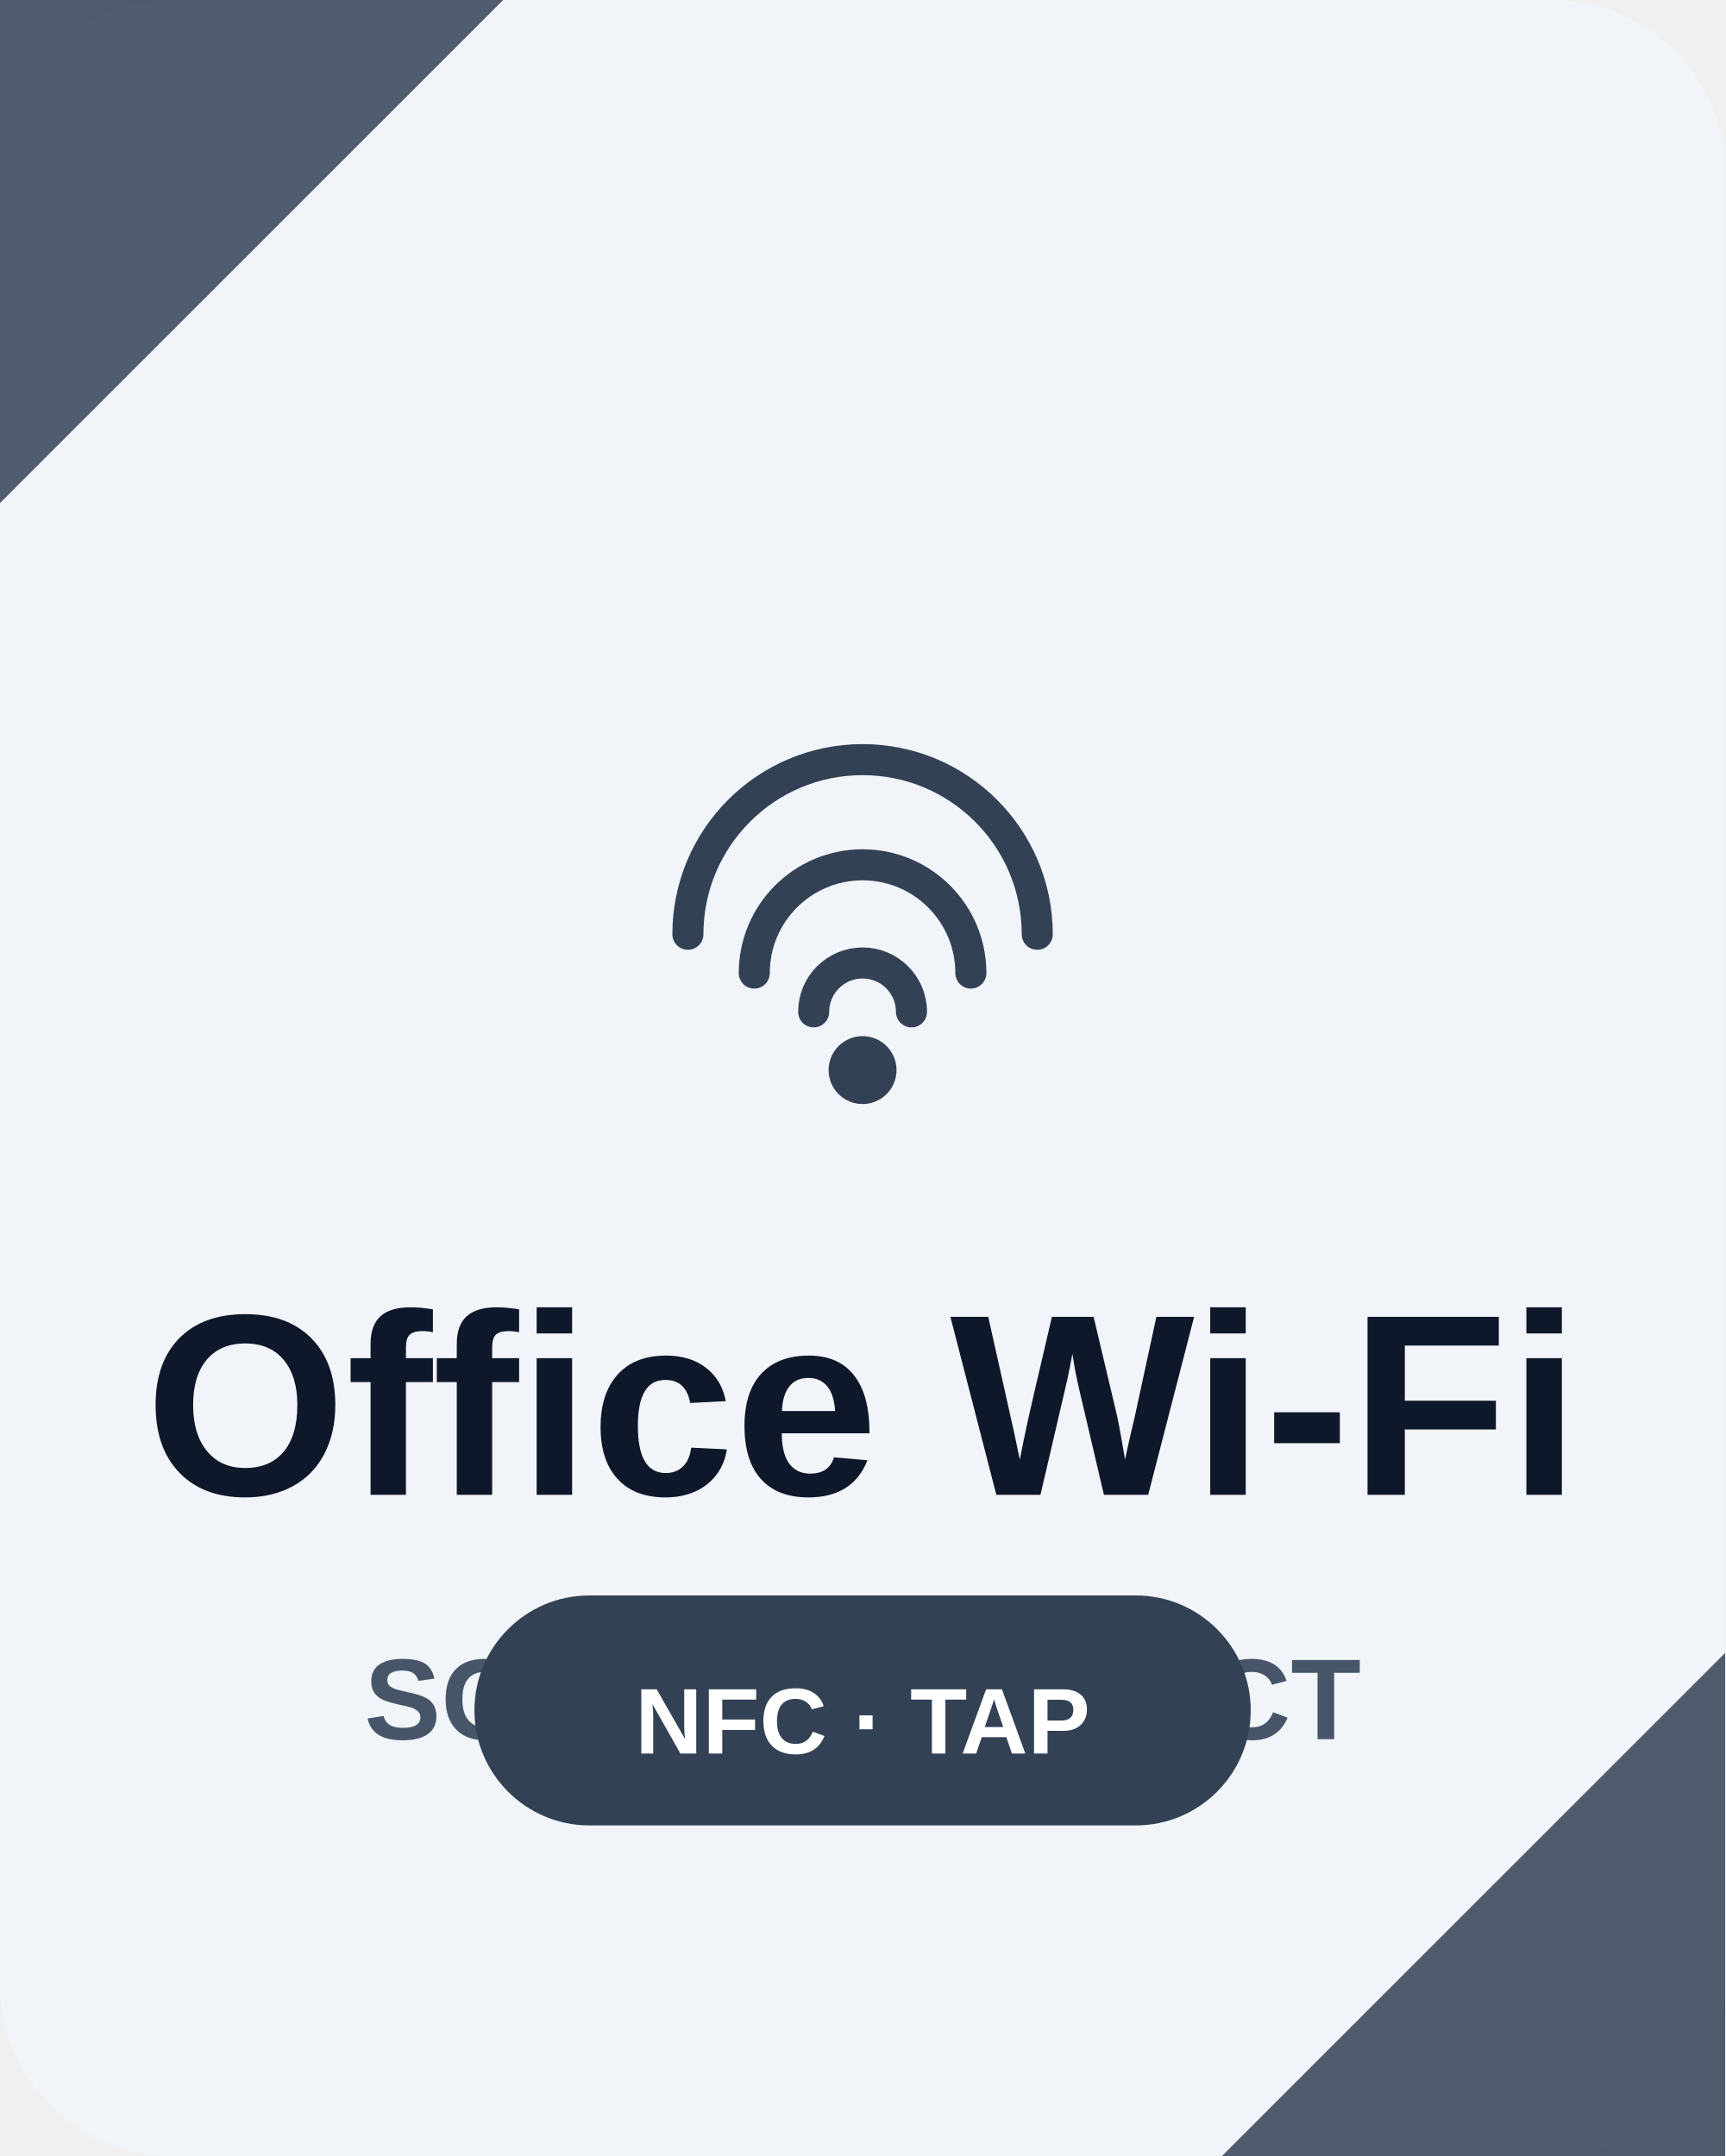
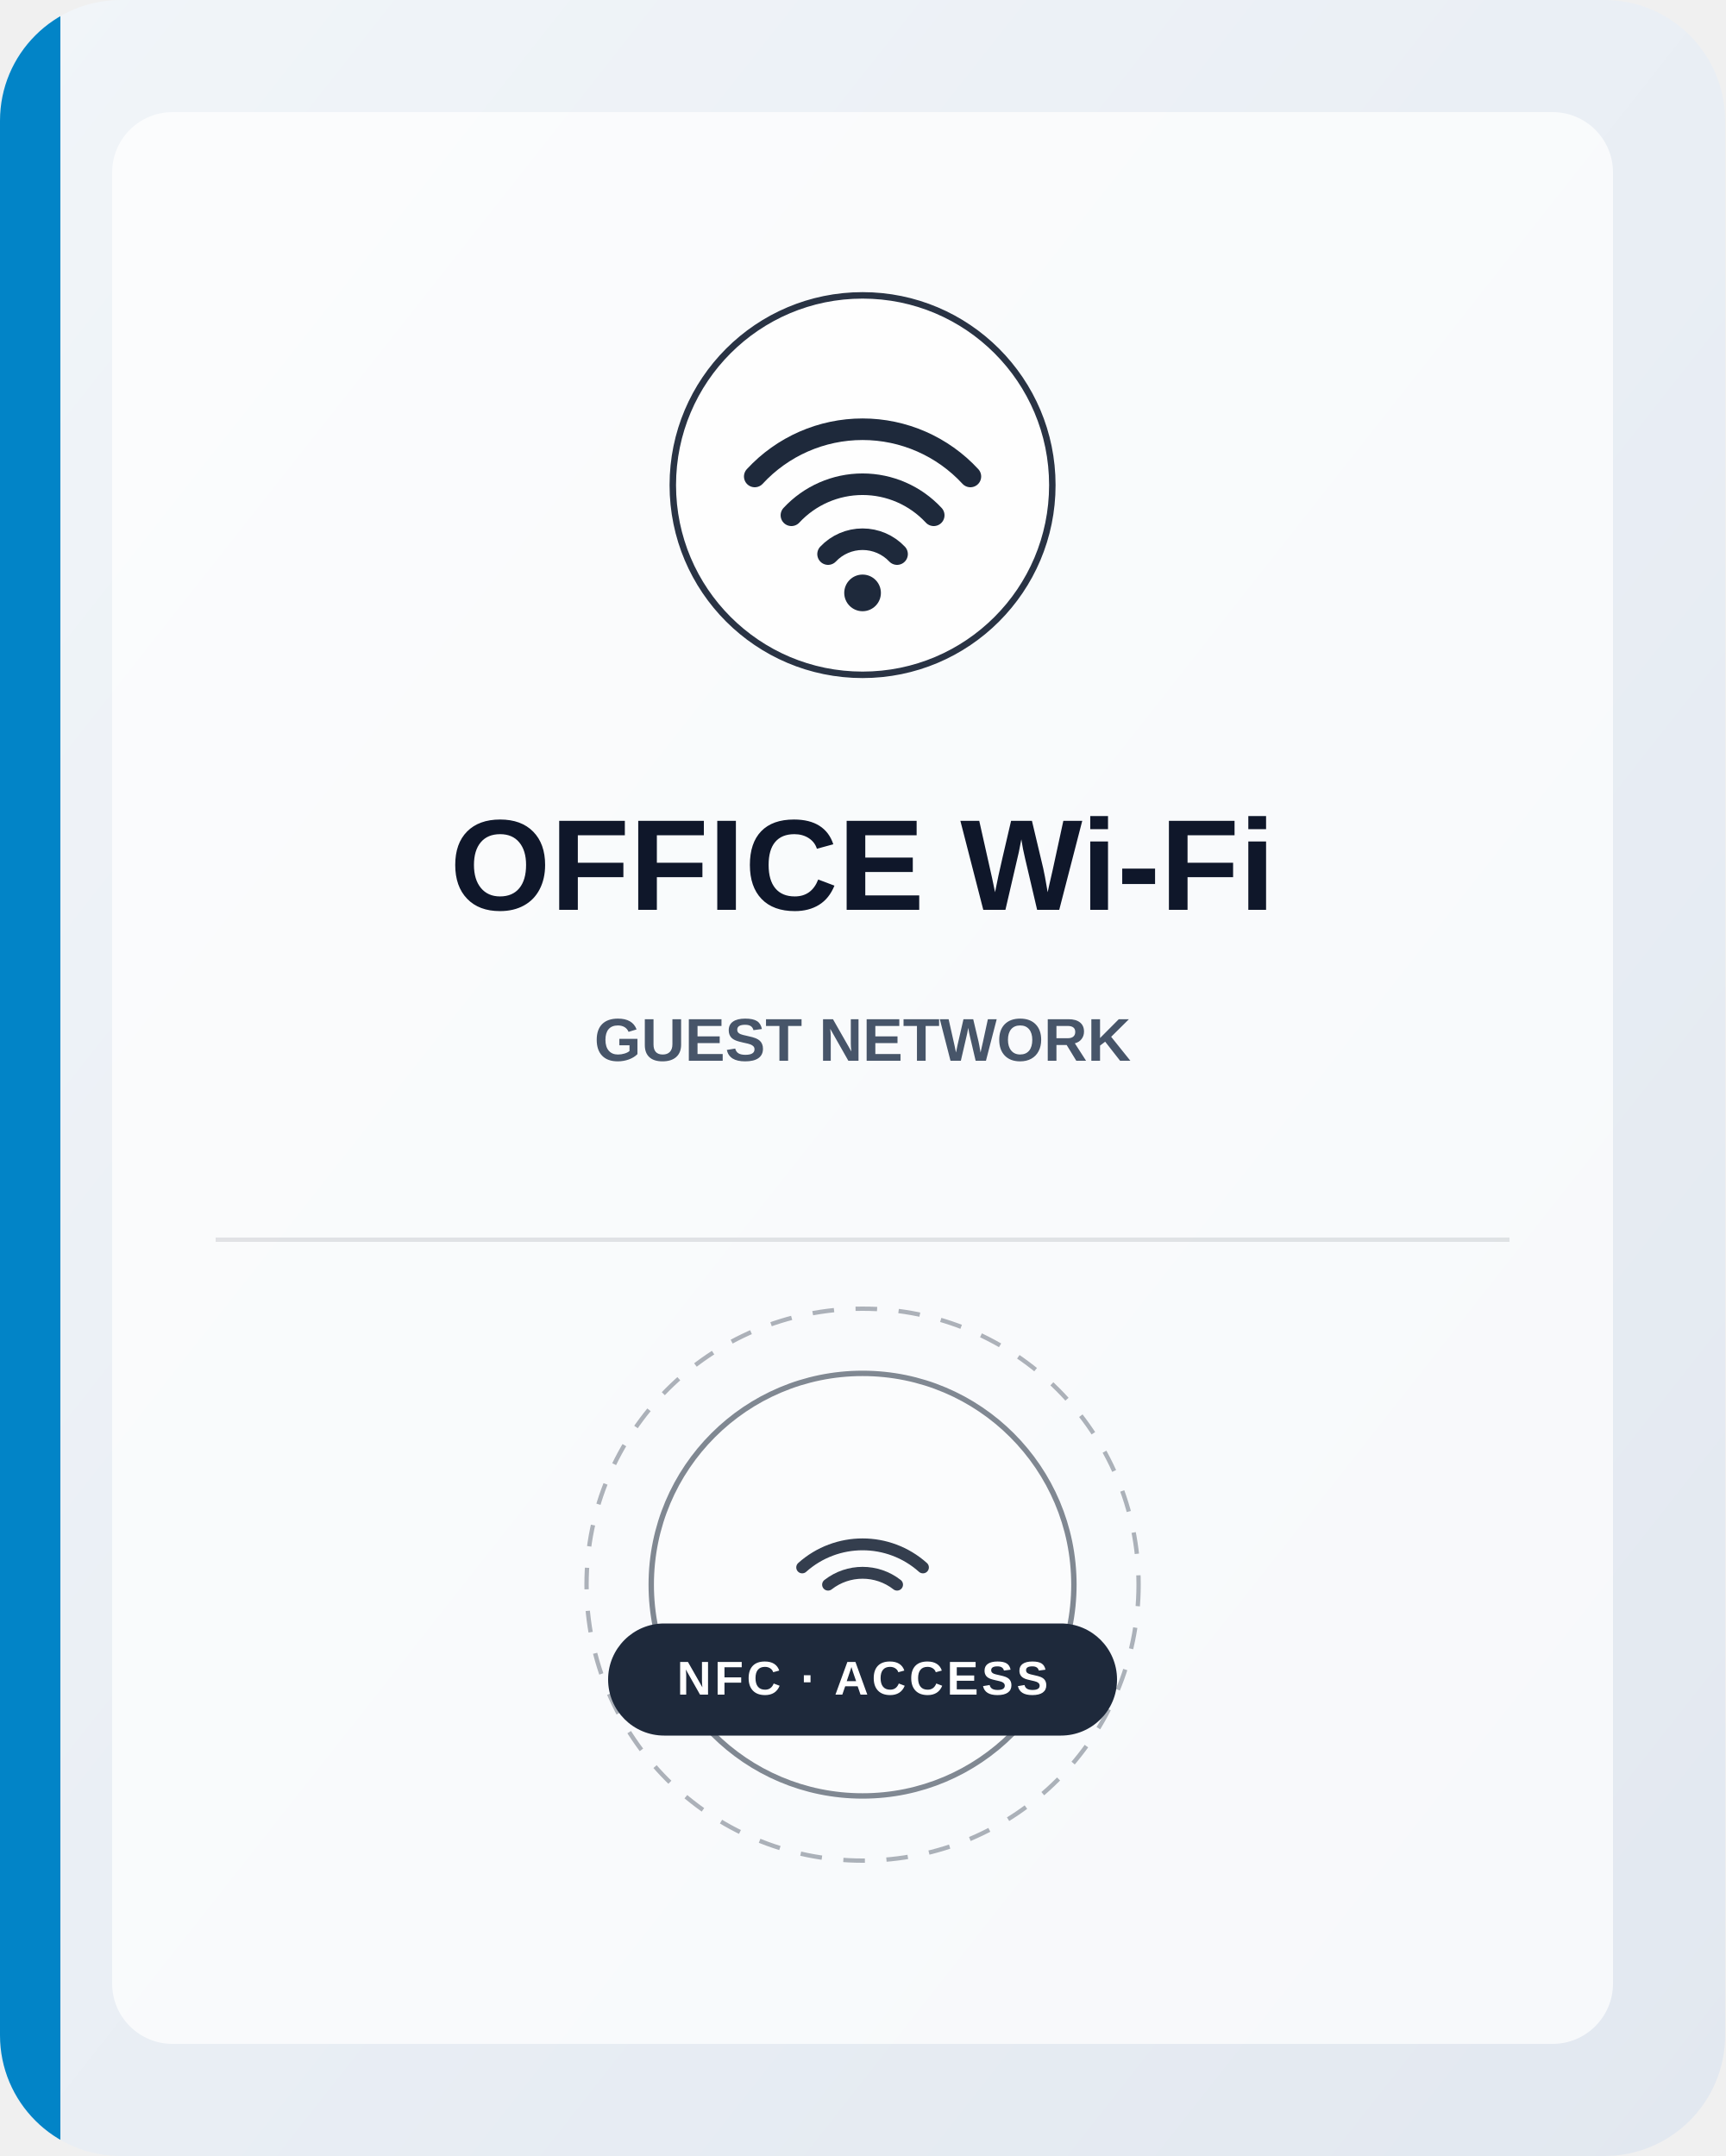
- <svg xmlns="http://www.w3.org/2000/svg" width="240" height="300" viewBox="0 0 240 300">
-   <rect width="240" height="300" rx="24" fill="#F1F5F9" />
-   <path d="M0 0 H70 L0 70 Z" fill="#334155" opacity="0.85" />
-   <path d="M240 300 H170 L240 230 Z" fill="#334155" opacity="0.85" />
-   <g fill="none" stroke="#334155" stroke-width="4.32" stroke-linecap="round">
-     <path d="M 95.7 130 a 24.3 24.3 0 0 1 48.6 0" />
-     <path d="M 104.934 135.4 a 15.066 15.066 0 0 1 30.132 0" />
-     <path d="M 113.196 140.8 a 6.804 6.804 0 0 1 13.608 0" />
+ <svg xmlns="http://www.w3.org/2000/svg" width="240" height="300" viewBox="0 0 800 1000">
+   <defs>
+     <linearGradient id="bg-09" x1="0%" y1="0%" x2="100%" y2="100%">
+       <stop offset="0%" stop-color="#F1F5F9" />
+       <stop offset="100%" stop-color="#E2E8F0" />
+     </linearGradient>
+     <linearGradient id="acc-09" x1="0%" y1="0%" x2="100%" y2="100%">
+       <stop offset="0%" stop-color="#1E293B" />
+       <stop offset="100%" stop-color="#0284C7" />
+     </linearGradient>
+     <radialGradient id="glow-09" cx="50%" cy="50%" r="50%">
+       <stop offset="0%" stop-color="#0284C7" stop-opacity="0.28" />
+       <stop offset="100%" stop-color="#0284C7" stop-opacity="0" />
+     </radialGradient>
+     <clipPath id="clip-09">
+       <rect width="800" height="1000" rx="56" />
+     </clipPath>
+   </defs>
+   <g clip-path="url(#clip-09)">
+     <rect width="800" height="1000" rx="56" fill="url(#bg-09)" />
+     <rect x="0" y="0" width="28" height="1000" fill="#0284C7" />
+     <rect x="52" y="52" width="696" height="896" rx="28" fill="#FFFFFF" opacity="0.72" />
+     <line x1="100" y1="575" x2="700" y2="575" stroke="#1E293B" stroke-width="2" opacity="0.12" />
+     <circle cx="400" cy="225" r="88" fill="rgba(255,255,255,0.85)" stroke="#1E293B" stroke-width="3" opacity="0.95" />
+     <g fill="none" stroke="#1E293B" stroke-width="10" stroke-linecap="round">
+       <path d="M 350 221 A 68 68 0 0 1 450 221" />
+       <path d="M 367 239 A 45 45 0 0 1 433 239" />
+       <path d="M 384 257 A 22 22 0 0 1 416 257" />
+     </g>
+     <circle cx="400" cy="275" r="8.5" fill="#1E293B" />
+     <circle cx="400" cy="735" r="128" fill="none" stroke="#1E293B" stroke-width="2" stroke-dasharray="10 10" opacity="0.35" />
+     <circle cx="400" cy="735" r="98" fill="rgba(255,255,255,0.72)" stroke="#1E293B" stroke-width="2.5" opacity="0.55" />
+     <g fill="none" stroke="#1E293B" stroke-width="5.5" stroke-linecap="round" opacity="0.9">
+       <path d="M 382 701 A 26 26 0 0 1 382 733" transform="rotate(-90 400 717)" />
+       <path d="M 390 689 A 42 42 0 0 1 390 745" transform="rotate(-90 400 717)" />
+     </g>
+     <rect x="282" y="753" width="236" height="52" rx="26" fill="#1E293B" />
+     <text x="400" y="786" text-anchor="middle" font-family="Outfit, Arial, sans-serif" font-size="22" font-weight="800" letter-spacing="1.5" fill="#FFFFFF">NFC · ACCESS</text>
+     <text x="400" y="422" text-anchor="middle" font-family="Outfit, 'Noto Sans KR', Arial, sans-serif" font-size="60" font-weight="900" fill="#0F172A">OFFICE Wi-Fi</text>
+     <text x="400" y="492" text-anchor="middle" font-family="'Noto Sans KR', Arial, sans-serif" font-size="28" font-weight="700" fill="#475569">GUEST NETWORK</text>
  </g>
-   <circle cx="120" cy="148.9" r="4.725" fill="#334155" />
-   <text x="120" y="208" text-anchor="middle" font-family="Arial Black, Arial, sans-serif" font-size="36" font-weight="900" fill="#0F172A">Office Wi-Fi</text>
-   <text x="120" y="242" text-anchor="middle" font-family="Arial, sans-serif" font-size="16" font-weight="700" fill="#475569">SCAN · CONNECT</text>
-   <rect x="66" y="222" width="108" height="32" rx="16" fill="#334155" />
-   <text x="120" y="244" text-anchor="middle" font-family="Arial, sans-serif" font-size="13" font-weight="800" fill="#FFFFFF">NFC · TAP</text>
</svg>
